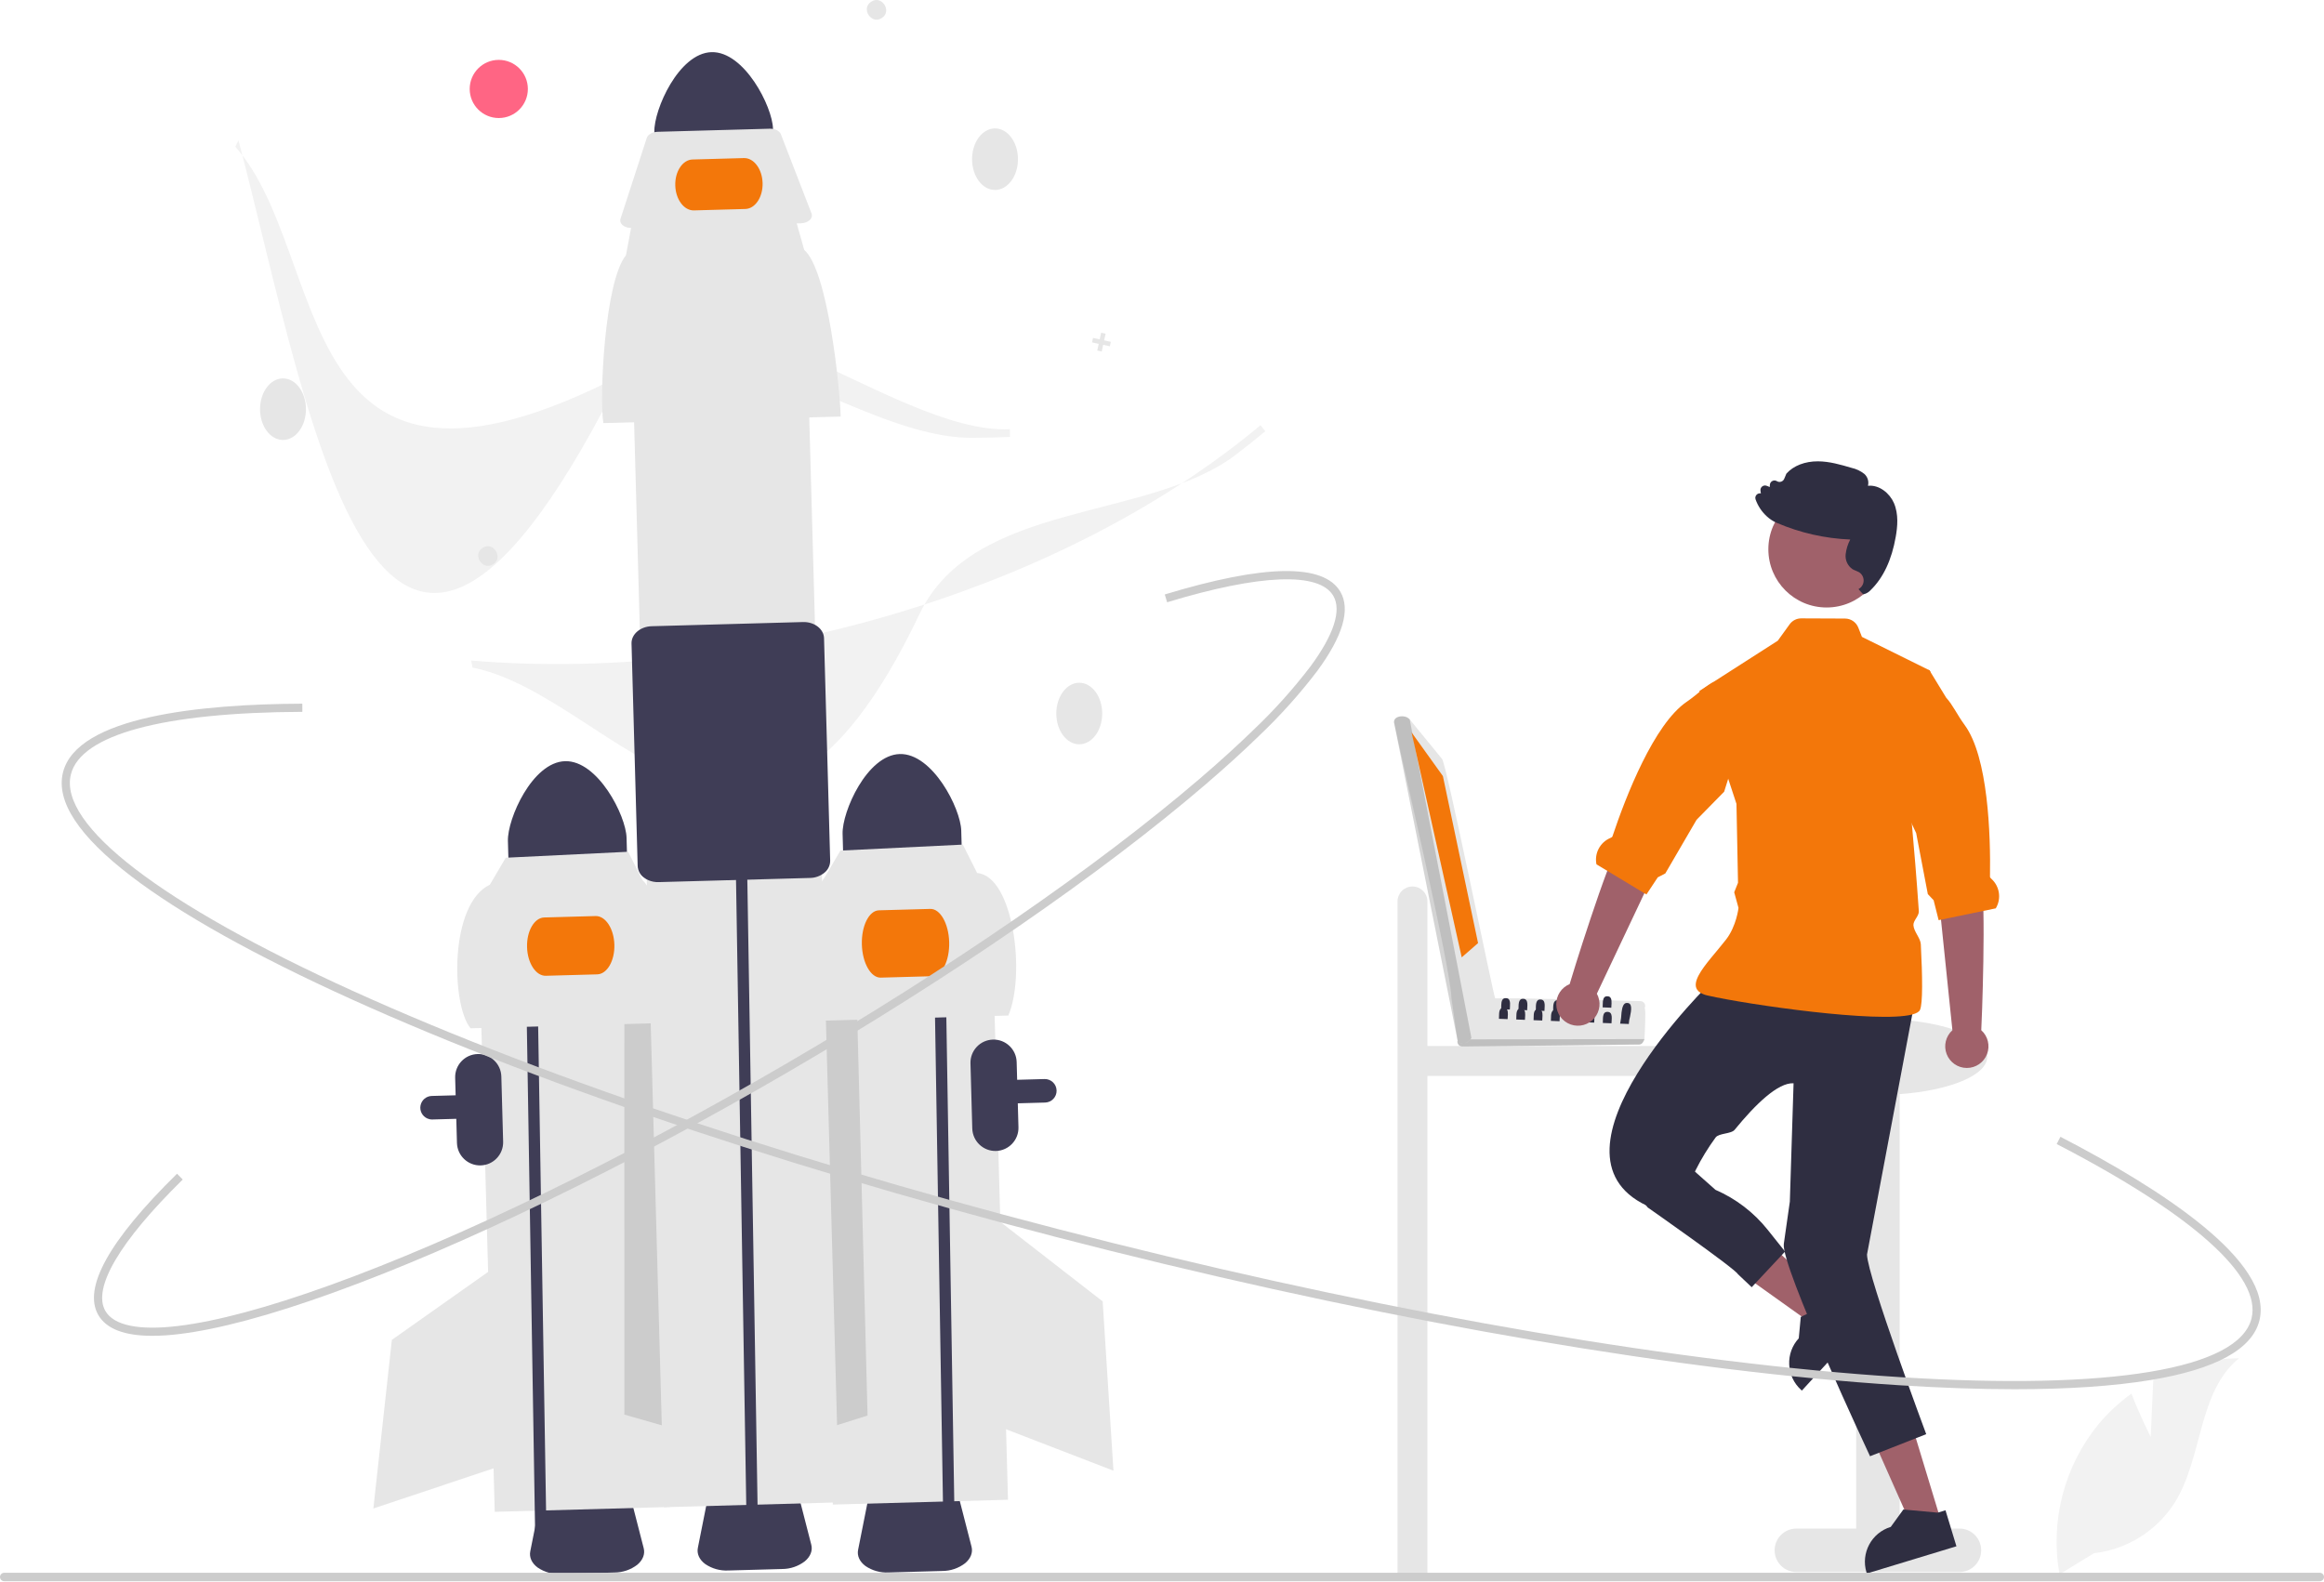
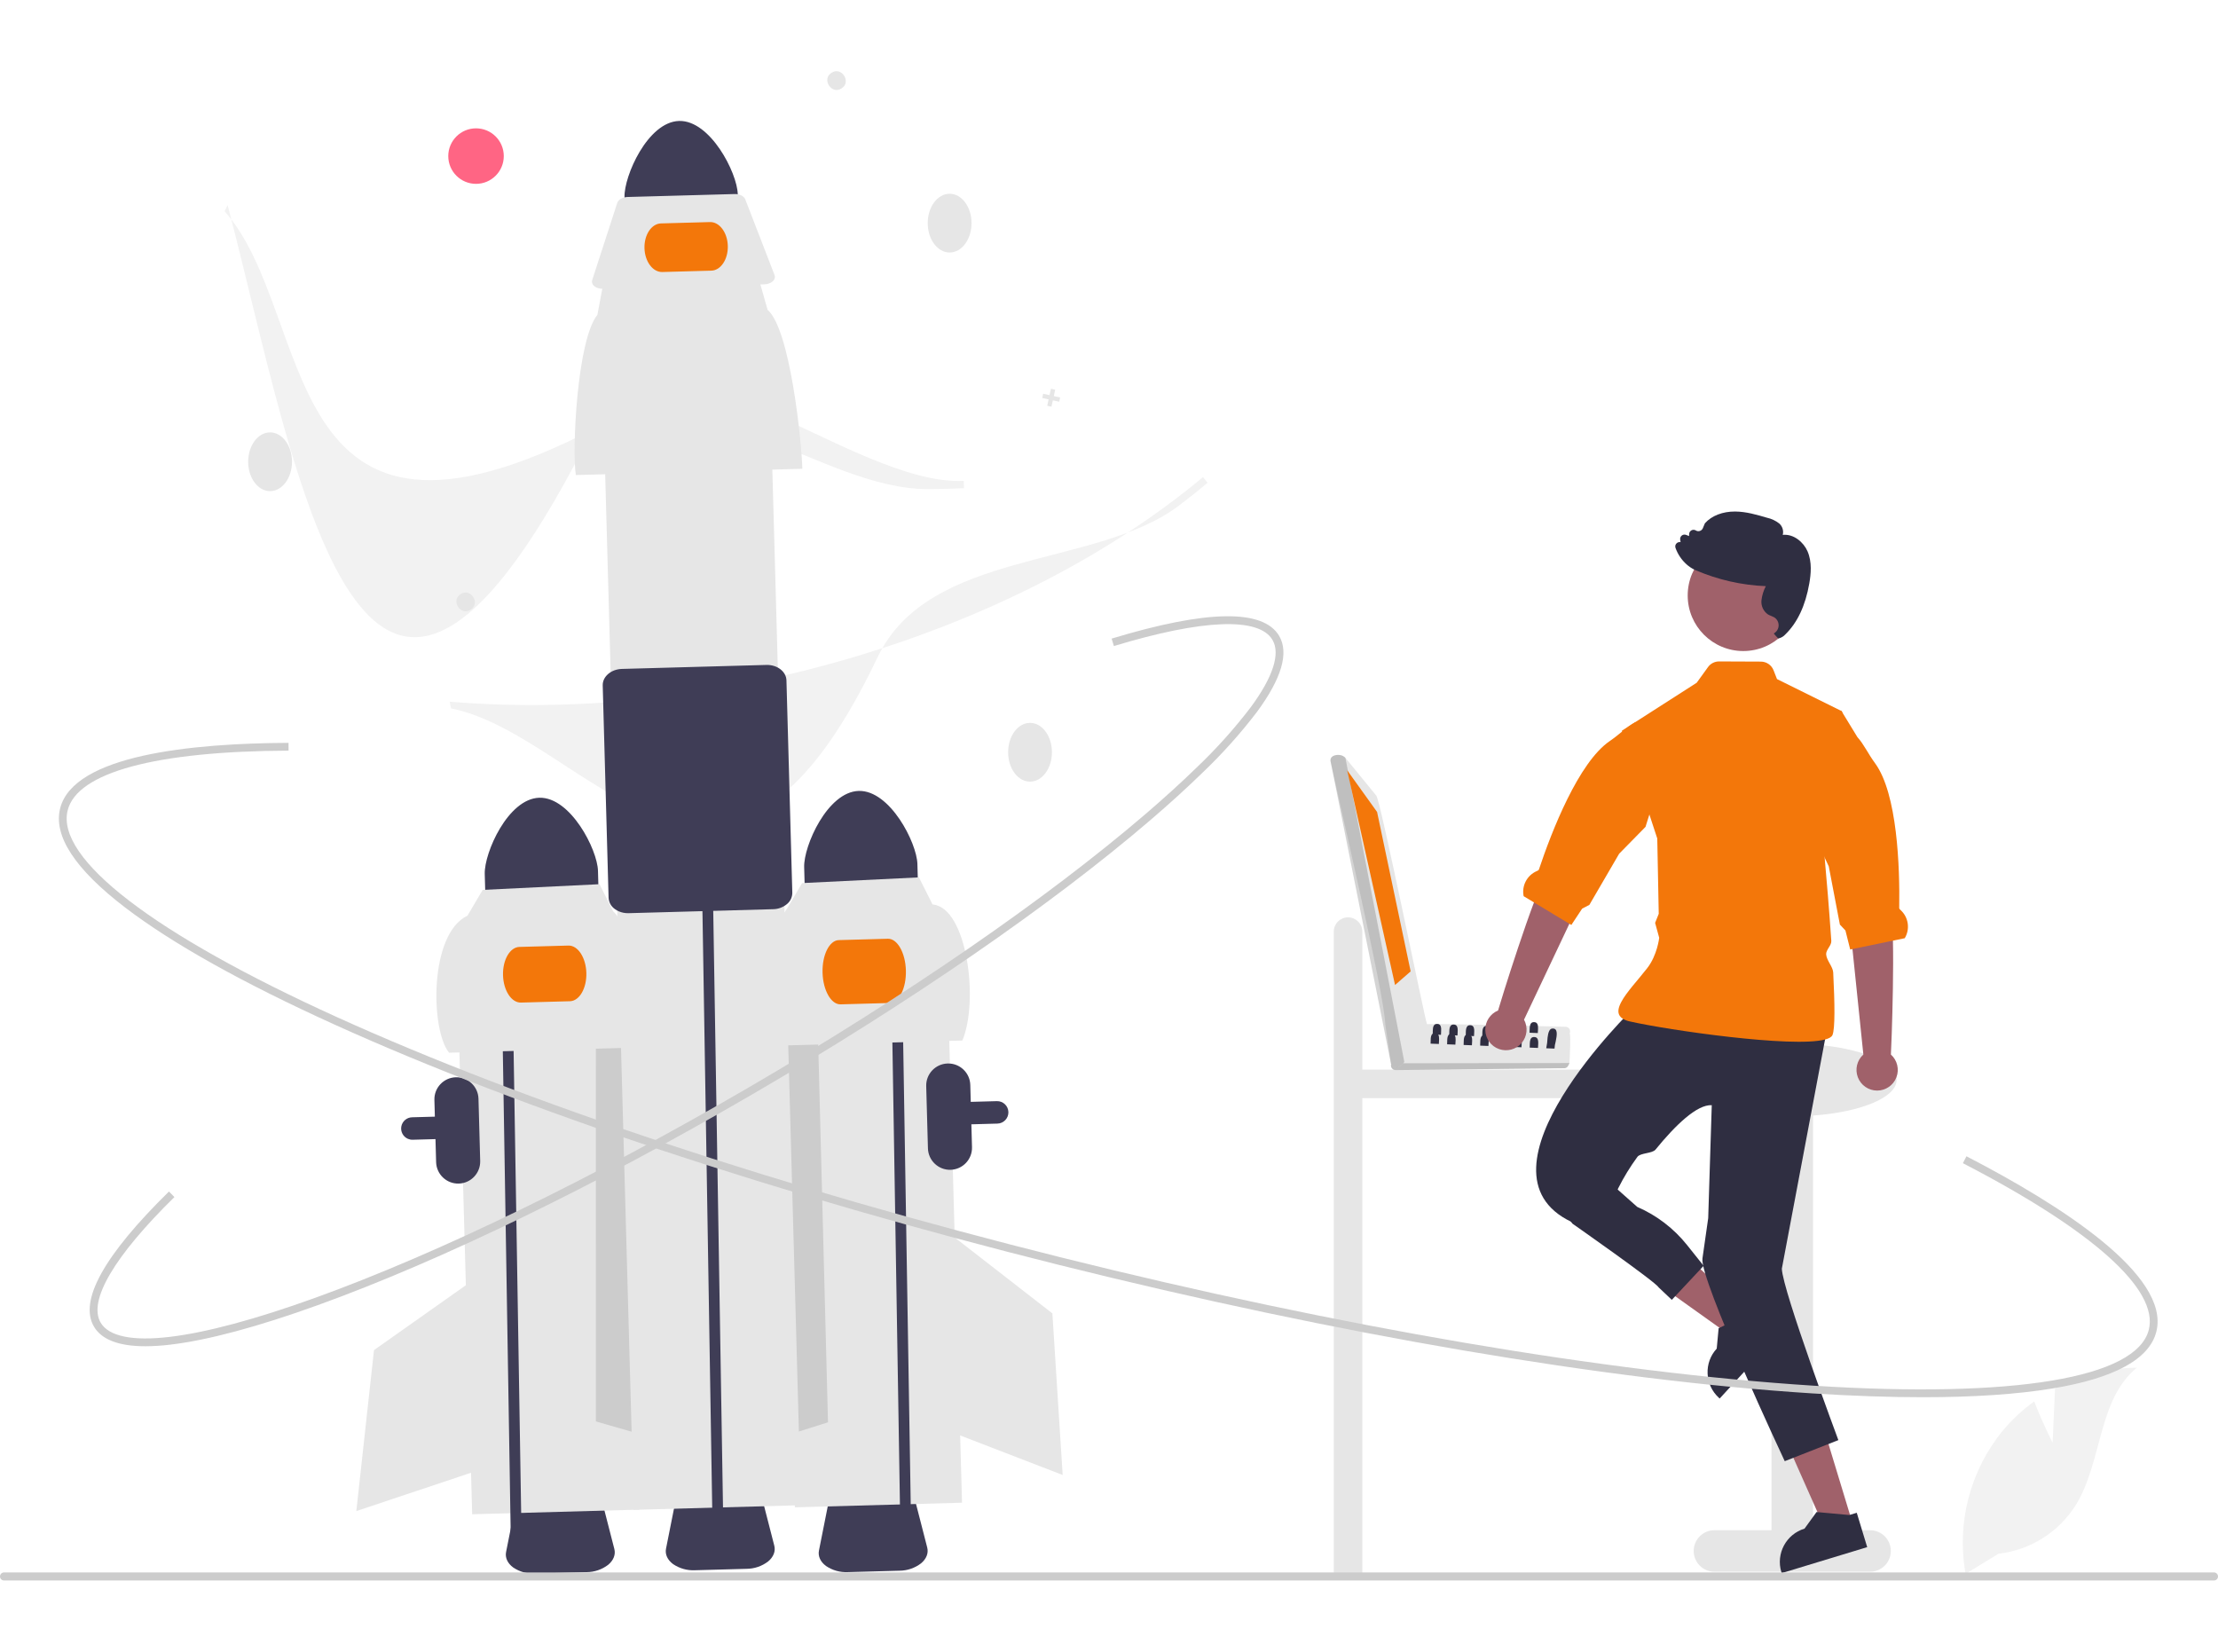
- <svg xmlns="http://www.w3.org/2000/svg" data-name="Layer 1" width="855.157" height="581.907" viewBox="0 0 855.157 581.907">
+ <svg xmlns="http://www.w3.org/2000/svg" data-name="Layer 1" width="748" height="557" viewBox="0 0 855.157 581.907">
  <path d="M696.927,503.797a5.5,5.5,0,0,1,5.5,5.5v53.206h105.5a5.5,5.5,0,0,1,0,11h-105.5v184h-11V509.297A5.5,5.5,0,0,1,696.927,503.797Z" transform="translate(-177.1854 -177.5591)" fill="#e6e6e6" />
  <path d="M403.333,756.253l-19.832.548a13.812,13.812,0,0,1-8.486-2.379c-2.154-1.602-3.142-3.768-2.708-5.943l3.903-19.613c.735-3.7,5.27-6.497,10.78-6.649l10.952-.302c5.51-.152,10.192,2.39,11.13,6.044l4.979,19.368c.552,2.148-.314,4.365-2.376,6.083A13.812,13.812,0,0,1,403.333,756.253Z" transform="translate(-177.1854 -177.5591)" fill="#3f3d56" />
  <path d="M523.963,755.693l-19.832.548a13.812,13.812,0,0,1-8.486-2.379c-2.154-1.602-3.142-3.768-2.708-5.943l3.903-19.613c.735-3.7,5.27-6.497,10.78-6.649l10.952-.302c5.51-.152,10.192,2.39,11.13,6.044l4.979,19.368c.552,2.148-.314,4.365-2.376,6.083A13.812,13.812,0,0,1,523.963,755.693Z" transform="translate(-177.1854 -177.5591)" fill="#3f3d56" />
  <path d="M334.467,589.188a4.331,4.331,0,0,1,1.595-8.308L561.53,574.655a4.33,4.33,0,0,1,4.449,4.208l0,0a4.336,4.336,0,0,1-4.209,4.448l-0-0-225.468,6.226A4.307,4.307,0,0,1,334.467,589.188Z" transform="translate(-177.1854 -177.5591)" fill="#3f3d56" />
  <rect x="356.219" y="515.396" width="64.474" height="217.68" transform="translate(-194.2683 -166.5985) rotate(-1.58175)" fill="#e6e6e6" />
  <polygon points="242.126 333.079 229.737 366.828 229.748 520.587 244.844 524.916 242.126 333.079" fill="#ccc" />
  <path d="M385.116,457.681c-12.057.342-21.257,21.209-21.036,29.352l.407,14.742,43.659-1.206-.407-14.742C407.511,477.685,397.174,457.357,385.116,457.681Z" transform="translate(-177.1854 -177.5591)" fill="#3f3d56" />
  <path d="M354.063,606.44a8.51,8.51,0,0,1-8.731-8.262l-.662-23.991a8.5,8.5,0,1,1,16.994-.469l.662,23.991A8.51,8.51,0,0,1,354.063,606.44Z" transform="translate(-177.1854 -177.5591)" fill="#3f3d56" />
  <polyline points="193.233 339.284 192.928 323.429 197.086 323.326 197.391 339.13 201.16 569.476 197.001 569.591" fill="#3f3d56" />
  <path d="M425.067,553.92l-74.739,2.064c-7.139-8.705-7.787-45.793,7.111-52.851l5.842-9.92,45.043-2.199,5.264,10.445C420.999,507.764,424.82,544.62,425.067,553.92Z" transform="translate(-177.1854 -177.5591)" fill="#e6e6e6" />
  <path d="M396.936,536.132l-18.9.522c-3.647.101-6.748-4.631-6.911-10.546s2.672-10.811,6.319-10.912l18.9-.522c3.647-.101,6.748,4.631,6.911,10.546S400.583,536.032,396.936,536.132Z" transform="translate(-177.1854 -177.5591)" fill="#f3770a" />
  <polygon points="183.151 465.568 144.192 493.088 137.386 555.138 182.834 539.953 183.151 465.568" fill="#e6e6e6" />
  <rect x="480.63" y="512.731" width="64.474" height="217.68" transform="translate(-194.1474 -163.1654) rotate(-1.58175)" fill="#e6e6e6" />
  <polygon points="301.996 333.806 315.257 367.222 319.236 520.93 304.257 525.649 301.996 333.806" fill="#ccc" />
  <ellipse cx="397.132" cy="262.584" rx="8.447" ry="11.327" fill="#e6e6e6" />
  <path d="M508.269,455.051c-12.057.342-21.257,21.209-21.036,29.352l.407,14.742,43.659-1.206L530.892,483.197C530.663,475.054,520.326,454.727,508.269,455.051Z" transform="translate(-177.1854 -177.5591)" fill="#3f3d56" />
  <polyline points="343.567 344.247 343.262 328.392 347.42 328.288 347.725 344.093 351.494 574.439 347.335 574.554" fill="#3f3d56" />
  <path d="M548.219,551.29l-74.739,2.064c-1.303-7.877.383-44.633,7.111-52.851l5.842-9.92,45.043-2.199,5.264,10.445C550.039,499.912,554.691,536.032,548.219,551.29Z" transform="translate(-177.1854 -177.5591)" fill="#e6e6e6" />
  <path d="M520.18,536.813l-18.9.522c-3.647.101-6.768-5.374-6.957-12.202s2.626-12.466,6.273-12.567l18.9-.522c3.647-.101,6.768,5.374,6.957,12.202S523.827,536.712,520.18,536.813Z" transform="translate(-177.1854 -177.5591)" fill="#f3770a" />
  <polygon points="368.086 449.662 405.749 478.93 409.715 541.227 365.009 523.983 368.086 449.662" fill="#e6e6e6" />
  <path d="M534.754,338.68c-40.413,0-86.857-44.846-127.949-23.539-124.415,64.514-107.289-43.44-143.032-83.589l1.173-2.354c27.059,103.218,51.543,267.692,142.399,83.205,22.759-46.214,97.455,25.22,141.423,23.113l.076,2.829Q541.88,338.681,534.754,338.68Z" transform="translate(-177.1854 -177.5591)" fill="#f2f2f2" />
  <path d="M631.751,345.026c-32.216,24.4-96.316,16.691-116.208,58.487-60.228,126.545-111.754,30.148-164.488,19.724l-.486-2.585c52.79,4.378,109.414-2.415,163.751-19.648,49.104-15.571,92.915-38.736,126.692-66.962l1.769,2.209Q637.432,340.725,631.751,345.026Z" transform="translate(-177.1854 -177.5591)" fill="#f2f2f2" />
  <ellipse cx="104.132" cy="150.584" rx="8.447" ry="11.327" fill="#e6e6e6" />
  <ellipse cx="366.132" cy="58.584" rx="8.447" ry="11.327" fill="#e6e6e6" />
  <path d="M358.656,385.188c-3.862,2.573-7.815-3.551-3.878-6.01C358.639,376.605,362.592,382.729,358.656,385.188Z" transform="translate(-177.1854 -177.5591)" fill="#e6e6e6" />
  <path d="M501.656,184.188c-3.862,2.573-7.815-3.551-3.878-6.01C501.639,175.605,505.592,181.729,501.656,184.188Z" transform="translate(-177.1854 -177.5591)" fill="#e6e6e6" />
  <polygon points="408.749 125.801 406.292 125.262 406.83 122.804 405.192 122.445 404.653 124.903 402.196 124.365 401.837 126.003 404.294 126.542 403.756 128.999 405.394 129.358 405.933 126.9 408.39 127.439 408.749 125.801" fill="#e6e6e6" />
  <circle cx="183.535" cy="32.737" r="10.702" fill="#ff6584" />
  <path d="M439.001,196.75c-12.057.342-21.257,21.209-21.036,29.352l.407,14.742,43.659-1.206-.407-14.742C461.396,216.753,451.059,196.426,439.001,196.75Z" transform="translate(-177.1854 -177.5591)" fill="#3f3d56" />
  <path d="M464.998,754.968l-19.832.548a13.812,13.812,0,0,1-8.486-2.379c-2.154-1.602-3.142-3.768-2.708-5.943l3.903-19.613c.736-3.7,5.27-6.497,10.78-6.649l10.952-.302c5.51-.152,10.192,2.39,11.13,6.044l4.979,19.368c.552,2.148-.314,4.365-2.376,6.083A13.812,13.812,0,0,1,464.998,754.968Z" transform="translate(-177.1854 -177.5591)" fill="#3f3d56" />
  <rect x="415.453" y="291.401" width="64.474" height="440.016" transform="translate(-191.1314 -165.0065) rotate(-1.58175)" fill="#e6e6e6" />
  <polyline points="270.868 325.949 270.563 310.094 274.721 309.991 275.026 325.795 278.795 556.141 274.636 556.256" fill="#3f3d56" />
  <path d="M486.531,330.851,399.205,333.262c-1.523-9.203.447-52.15,8.308-61.752l2.154-11.462,60.297-1.665,3.155,11.171C481.778,276.922,486.242,319.985,486.531,330.851Z" transform="translate(-177.1854 -177.5591)" fill="#e6e6e6" />
  <path d="M471.87,259.735l-62.223,1.718c-2.297.063-4.193-1.142-4.236-2.693a1.952,1.952,0,0,1,.097-.658l9.665-29.775c.414-1.275,2.061-2.211,3.984-2.264l41.264-1.139c1.923-.053,3.619.791,4.103,2.041l11.293,29.196c.578,1.493-.756,3.047-2.98,3.471A6.081,6.081,0,0,1,471.87,259.735Z" transform="translate(-177.1854 -177.5591)" fill="#e6e6e6" />
  <path d="M415.786,501.486a7.626,7.626,0,0,1-1.581-.915,5.604,5.604,0,0,1-2.379-4.321l-2.261-81.878c-.093-3.389,3.225-6.241,7.398-6.356l55.703-1.538c4.173-.116,7.643,2.549,7.737,5.938l2.261,81.878a5.603,5.603,0,0,1-2.137,4.446,8.506,8.506,0,0,1-5.261,1.91l-55.702,1.538A8.92,8.92,0,0,1,415.786,501.486Z" transform="translate(-177.1854 -177.5591)" fill="#3f3d56" />
  <path d="M451.438,254.466l-18.9.522c-3.647.101-6.731-4.02-6.874-9.184s2.709-9.449,6.356-9.55l18.9-.522c3.647-.101,6.731,4.02,6.874,9.184S455.085,254.365,451.438,254.466Z" transform="translate(-177.1854 -177.5591)" fill="#f3770a" />
  <path d="M898.194,740.087h-22V580.21c18.402-1.32,32.233-6.955,32.233-13.707,0-7.732-18.132-14-40.5-14s-40.5,6.268-40.5,14c0,6.818,14.1,12.494,32.767,13.742V740.087h-22a8,8,0,0,0,0,16h60a8,8,0,0,0,0-16Z" transform="translate(-177.1854 -177.5591)" fill="#e6e6e6" />
  <polygon points="676.847 481.363 669.62 489.238 635.806 465.112 646.471 453.489 676.847 481.363" fill="#a0616a" />
  <path d="M835.554,679.707a13.322,13.322,0,0,0,4.336,9.307l.318.296,9.478-10.329,13.821-15.064-10.203-9.367-1.842,2.012-.192.207-9.182,4.343-1.946.925-.333.155-.732,7.865v.007A13.283,13.283,0,0,0,835.554,679.707Z" transform="translate(-177.1854 -177.5591)" fill="#2f2e41" />
  <polygon points="714.287 559.924 704.06 563.031 687.21 525.063 702.304 520.478 714.287 559.924" fill="#a0616a" />
  <path d="M863.987,756.202l.126.422,32.976-10.018-4.025-13.251-2.604.792-.274.081-12.26-1.125-.363-.03-4.639,6.4a13.413,13.413,0,0,0-8.938,16.728Z" transform="translate(-177.1854 -177.5591)" fill="#2f2e41" />
  <path id="ad16ec3e-8c70-4d69-a6df-f9bf45b483f6-147" data-name="Path 17" d="M807.142,538.687s-65.294,63.042-24.016,82.556h12.758a84.503,84.503,0,0,1,12.611-25.108c1.205-1.577,5.721-1.257,6.975-2.794,7.657-9.387,15.958-17.448,21.691-17.128l-1.372,43.558L833.571,635.308c-1.165,8.032,31.727,78.161,31.727,78.161L885.972,705.344s-21.54-57.762-21.792-66.089L881.442,547.693Z" transform="translate(-177.1854 -177.5591)" fill="#2f2e41" />
  <path d="M801.698,541.796a3.89,3.89,0,0,0,1.273,1.154,8.99,8.99,0,0,0,2.671.991c14.701,3.337,62.726,10.255,75.192,6.955,1.532-.4,2.53-.962,2.856-1.702,1.043-2.338.91-12.215.296-24.142-.111-2.234-2.575-4.654-2.723-6.992-.104-1.753,2.109-3.403,1.99-5.186-.814-12.06-1.864-24.349-2.567-32.118-.444-4.994-.747-8.116-.747-8.116l7.584-47.817-.355-.585-.4-.2-24.453-12.104-1.332-3.403a5.267,5.267,0,0,0-4.876-3.337l-16.107-.067a5.249,5.249,0,0,0-4.284,2.175l-4.365,6.045-28.855,18.497.111.34,13.54,41.203.067,3.211v.007l.503,25.821-1.398,3.5,1.576,5.741s-.725,6.711-4.609,11.697c-3.522,4.528-8.005,9.248-10.033,13.081v.007C801.128,538.571,800.751,540.405,801.698,541.796Z" transform="translate(-177.1854 -177.5591)" fill="#f3770a" />
  <path id="ef5568b9-6037-4ec0-9cfc-fa22633e4b80-148" data-name="Path 18" d="M779.991,617.498l3.49,4.41s32.098,22.456,33.2,24.555l5.073,4.8,12.274-13.12-6.383-8a50.107,50.107,0,0,0-19.221-14.716h0l-9.782-8.679Z" transform="translate(-177.1854 -177.5591)" fill="#2f2e41" />
  <path d="M895.61,556.69l-5.845-56.578L888.222,476.827l16.36-2.958s-.648,16.65,1.495,26.044c2.115,9.27.281,55.535.15,56.773a7.96,7.96,0,1,1-10.617.005Z" transform="translate(-177.1854 -177.5591)" fill="#a0616a" />
  <path d="M876.128,471.006l4.558,9.751,1.591,3.396,4.284,22.433,2.138,2.271,1.842,7.332.866-.178,15.611-3.233,4.55-.94A8.65,8.65,0,0,0,909.999,501.015c-.311-.281-.57-.555-.562-.814.259-15.604-.695-44.096-9.315-55.823-2.738-3.722-4.38-7.428-6.77-10.018-.007-.007-.007-.015-.015-.015l-5.815-9.522-.355-.585-.4-.2Z" transform="translate(-177.1854 -177.5591)" fill="#f3770a" />
  <circle id="af7fa85c-211d-4c02-a612-cf38cfa53f1c" data-name="Ellipse 5" cx="672.128" cy="202.131" r="21.431" fill="#a0616a" />
  <path d="M874.761,375.079c.628-3.601,1.117-8.27-.681-12.42-1.519-3.493-5.32-6.768-9.545-6.326a4.399,4.399,0,0,0-1.373-4.399,11.555,11.555,0,0,0-4.688-2.204c-3.971-1.167-8.084-2.377-12.332-2.4-4.767-.026-8.99,1.607-11.58,4.486l-.063.093-.776,1.854a1.868,1.868,0,0,1-1.149,1.057,1.836,1.836,0,0,1-1.553-.19,1.695,1.695,0,0,0-2.581,1.366l-.041.791-1.112-.443a1.69,1.69,0,0,0-2.299,1.851l.148.941a1.811,1.811,0,0,0-1.38.311,1.655,1.655,0,0,0-.589,1.86,15.398,15.398,0,0,0,4.284,6.4,12.802,12.802,0,0,0,2.908,1.977q.329.166.685.315a76.252,76.252,0,0,0,26.963,6.108,15.654,15.654,0,0,0-1.674,5.372,5.875,5.875,0,0,0,2.514,5.541,7.399,7.399,0,0,0,1.204.552,7.941,7.941,0,0,1,1.155.534,3.598,3.598,0,0,1-.148,6.243s1.595,1.947,1.85,1.914a4.982,4.982,0,0,0,2.625-1.553C870.173,390.202,873.278,383.602,874.761,375.079Z" transform="translate(-177.1854 -177.5591)" fill="#2f2e41" />
  <path d="M968.583,706.352l.931-20.943a67.64,67.64,0,0,1,31.55-7.986c-15.153,12.389-13.259,36.269-23.532,52.929a40.686,40.686,0,0,1-29.835,18.801l-12.68,7.764a68.176,68.176,0,0,1,14.37-55.246A65.854,65.854,0,0,1,961.489,690.425C964.526,698.433,968.583,706.352,968.583,706.352Z" transform="translate(-177.1854 -177.5591)" fill="#f2f2f2" />
  <path d="M1032.342,757.913a1.549,1.549,0,0,1-1.553,1.553H178.739a1.553,1.553,0,0,1,0-3.106h852.05A1.549,1.549,0,0,1,1032.342,757.913Z" transform="translate(-177.1854 -177.5591)" fill="#ccc" />
  <path d="M543.683,601.125a8.51,8.51,0,0,1-8.731-8.262l-.662-23.991a8.5,8.5,0,0,1,16.994-.469l.662,23.991A8.51,8.51,0,0,1,543.683,601.125Z" transform="translate(-177.1854 -177.5591)" fill="#3f3d56" />
  <path d="M918.54,688.807q-19.368,0-42.457-1.464c-79.614-5.056-182.738-22.633-290.376-49.492-107.638-26.859-206.93-59.794-279.585-92.734-35.393-16.047-62.556-31.236-80.735-45.147-19.247-14.727-27.666-27.564-25.024-38.153,5.148-20.629,50.731-25.142,88.064-25.295l.013,3c-51.268.21-81.514,8.387-85.166,23.022-4.652,18.64,33.287,47.741,104.087,79.841,72.496,32.868,171.605,65.739,279.073,92.557,107.467,26.816,210.401,44.363,289.84,49.408,77.579,4.928,124.743-2.938,129.395-21.578,3.862-15.477-21.598-38.275-71.689-64.198l1.379-2.664c36.397,18.836,78.646,45.852,73.222,67.589-2.643,10.589-16.105,17.965-40.015,21.923C954.935,687.676,938.194,688.807,918.54,688.807Z" transform="translate(-177.1854 -177.5591)" fill="#ccc" />
  <path d="M233.244,669.154c-10.246,0-16.907-2.546-19.855-7.607-5.814-9.98,3.923-27.493,28.941-52.051l2.102,2.141c-23.239,22.812-33.343,40.001-28.451,48.4,3.096,5.312,12.309,7.217,26.648,5.504,14.235-1.699,33.101-6.765,56.072-15.055,47.291-17.067,106.623-45.856,167.065-81.064,60.44-35.207,114.75-72.616,152.927-105.335,7.333-6.286,13.987-12.333,19.779-17.971a196.96,196.96,0,0,0,20.976-23.377c8.563-11.627,11.453-20.581,8.358-25.895-5.17-8.875-26.888-8.04-61.156,2.353l-.87-2.871c36.766-11.149,58.507-11.483,64.619-.992,3.797,6.519.926,16.337-8.534,29.184a199.923,199.923,0,0,1-21.299,23.748c-5.837,5.683-12.539,11.772-19.92,18.1-38.31,32.833-92.777,70.354-153.369,105.649-60.594,35.297-120.1,64.168-167.556,81.295-23.185,8.367-42.273,13.485-56.735,15.211A82.698,82.698,0,0,1,233.244,669.154Z" transform="translate(-177.1854 -177.5591)" fill="#ccc" />
  <path d="M780.787,545.982c-7.414-.148-47.24-1.291-53.771-1.01-.369-1.293-12.75,14.573-13.051,14.671a1.808,1.808,0,0,0,.605,2.908c.728.442,64.932-.746,65.71-.591a1.786,1.786,0,0,0,1.594-1.038l.429-.961c.045-1.644.583-10.048.1-11.485A1.778,1.778,0,0,0,780.787,545.982Z" transform="translate(-177.1854 -177.5591)" fill="#e6e6e6" />
  <path d="M782.303,559.959c-.377.905-.859,2.043-2.023,2.001l-65.032.73a1.794,1.794,0,0,1-1.565-2.633Z" transform="translate(-177.1854 -177.5591)" opacity="0.17" style="isolation:isolate" />
  <path d="M727.32,544.777c-.7-1.211-18.086-87.238-19.537-87.958l-11.87-14.521-1.061-.798c-1.475-.81-5.014-.262-4.696,1.991h0c2.789,13.37,20.726,89.518,21.119,101.39l2.159,15.124a1.863,1.863,0,0,0,2.3,1.53,3.583,3.583,0,0,0,2.877-2.079C718.773,558.923,728.133,545.087,727.32,544.777Z" transform="translate(-177.1854 -177.5591)" fill="#e6e6e6" />
  <path d="M695.91,442.299l22.703,117.161c-.759,1.922-4.312,3.268-5.139.747-.014-.003-23.291-116.644-23.315-116.713C689.911,440.687,694.55,440.598,695.91,442.299Z" transform="translate(-177.1854 -177.5591)" opacity="0.17" style="isolation:isolate" />
  <polygon points="519.409 269.531 530.939 285.603 543.881 347.068 537.865 352.316 519.409 269.531" fill="#f3770a" />
  <path d="M773.344,554.269l3.19.13a12.539,12.539,0,0,1,.46-2.76c.48-2.28.91-4.99-1.08-4.98-1.35-.13-1.81,1.58-2.05,3.44A26.318,26.318,0,0,1,773.344,554.269Z" transform="translate(-177.1854 -177.5591)" fill="#2f2e41" />
  <path d="M755.044,549.979l2.15.08,1.04.04c-.02-1.14.51-3.49-.78-4.07a1.6,1.6,0,0,0-.65-.13c-1.21-.07-1.57.85-1.68,1.91-.07.64-.04,1.32-.06,1.85C755.064,549.769,755.054,549.879,755.044,549.979Z" transform="translate(-177.1854 -177.5591)" fill="#2f2e41" />
  <path d="M748.674,549.719l2.16.09,1.03.04c-.02-1.31.67-4.17-1.43-4.21-1.94-.11-1.69,2.36-1.74,3.76C748.694,549.509,748.684,549.619,748.674,549.719Z" transform="translate(-177.1854 -177.5591)" fill="#2f2e41" />
  <path d="M742.304,549.469l2.15.08,1.04.04c-.02-1.3.67-4.16-1.43-4.2-1.94-.12-1.69,2.35-1.74,3.76C742.324,549.259,742.314,549.369,742.304,549.469Z" transform="translate(-177.1854 -177.5591)" fill="#2f2e41" />
  <path d="M735.934,549.209l2.16.09,1.03.04c-.02-1.31.67-4.16-1.43-4.21-1.94-.11-1.69,2.36-1.74,3.76C735.954,548.999,735.944,549.109,735.934,549.209Z" transform="translate(-177.1854 -177.5591)" fill="#2f2e41" />
  <path d="M729.564,548.959l2.15.08,1.04.04c-.02-1.2.56-3.71-.98-4.14h-.01a1.464,1.464,0,0,0-.44-.06,1.506,1.506,0,0,0-.54.05h-.01c-1.34.35-1.15,2.45-1.19,3.71C729.584,548.749,729.574,548.859,729.564,548.959Z" transform="translate(-177.1854 -177.5591)" fill="#2f2e41" />
  <path d="M766.914,548.279l3.19.13c0-.12,0-.25.01-.4a13.33,13.33,0,0,0,.04-2.29c-.11-.84-.47-1.5-1.48-1.52-1.03-.06-1.44.6-1.6,1.45a3.116,3.116,0,0,0-.08.44v.01C766.914,546.879,766.964,547.719,766.914,548.279Z" transform="translate(-177.1854 -177.5591)" fill="#2f2e41" />
  <path d="M760.544,548.019l3.19.13a23.28,23.28,0,0,0,.06-2.58c-.09-.88-.44-1.6-1.49-1.62-1.06-.07-1.47.65-1.63,1.54C760.524,546.349,760.604,547.379,760.544,548.019Z" transform="translate(-177.1854 -177.5591)" fill="#2f2e41" />
  <path d="M754.174,547.769l.95.04,2.24.09c-.01-.48.08-1.18.09-1.87a4.233,4.233,0,0,0-.02-.62c-.08-.93-.41-1.7-1.5-1.72-1.11-.06-1.5.71-1.64,1.65C754.154,546.179,754.234,547.149,754.174,547.769Z" transform="translate(-177.1854 -177.5591)" fill="#2f2e41" />
  <path d="M766.974,554.019l3.19.12c-.01-1.3.67-4.16-1.43-4.2C766.634,549.809,767.094,552.709,766.974,554.019Z" transform="translate(-177.1854 -177.5591)" fill="#2f2e41" />
  <path d="M760.604,553.759l3.19.13c-.01-1.31.67-4.17-1.43-4.21C760.264,549.559,760.724,552.459,760.604,553.759Z" transform="translate(-177.1854 -177.5591)" fill="#2f2e41" />
  <path d="M754.234,553.509l3.19.12c-.01-.93.34-2.65-.23-3.57a1.32,1.32,0,0,0-1.2-.63,1.406,1.406,0,0,0-.93.23C754.044,550.329,754.334,552.449,754.234,553.509Z" transform="translate(-177.1854 -177.5591)" fill="#2f2e41" />
  <path d="M747.864,553.249l3.19.13c-.01-.93.33-2.64-.22-3.57a1.323,1.323,0,0,0-1.21-.64,1.389,1.389,0,0,0-.93.23C747.674,550.089,747.964,552.199,747.864,553.249Z" transform="translate(-177.1854 -177.5591)" fill="#2f2e41" />
  <path d="M741.494,552.999l3.19.12c-.01-.93.34-2.65-.23-3.57a1.319,1.319,0,0,0-1.2-.63,1.405,1.405,0,0,0-.93.23C741.304,549.819,741.594,551.939,741.494,552.999Z" transform="translate(-177.1854 -177.5591)" fill="#2f2e41" />
  <path d="M735.124,552.739l3.19.13c-.01-.93.33-2.64-.22-3.57a1.312,1.312,0,0,0-1.21-.64,1.389,1.389,0,0,0-.93.23C734.934,549.579,735.224,551.689,735.124,552.739Z" transform="translate(-177.1854 -177.5591)" fill="#2f2e41" />
  <path d="M728.754,552.489l3.19.12c-.01-.93.33-2.64-.23-3.57a1.308,1.308,0,0,0-1.2-.63,1.405,1.405,0,0,0-.93.23C728.564,549.319,728.854,551.429,728.754,552.489Z" transform="translate(-177.1854 -177.5591)" fill="#2f2e41" />
  <path d="M764.78,543.245l24.313-51.421L798.286,470.375l-14.448-8.227s-4.921,15.919-10.064,24.067c-5.075,8.04-18.718,52.287-19.006,53.497a7.96,7.96,0,1,0,10.012,3.533Z" transform="translate(-177.1854 -177.5591)" fill="#a0616a" />
  <path d="M764.632,495.638l18.388,11.093,4.17-6.303,2.777-1.433,11.494-19.737,10.162-10.354,13.427-42.919-17.47,2.621-.023.007c-3.112,1.651-5.896,4.602-9.713,7.203-12.026,8.196-22.395,34.752-27.335,49.559-.081.243-.414.412-.8.578a8.653,8.653,0,0,0-5.077,9.685Z" transform="translate(-177.1854 -177.5591)" fill="#f3770a" />
</svg>
